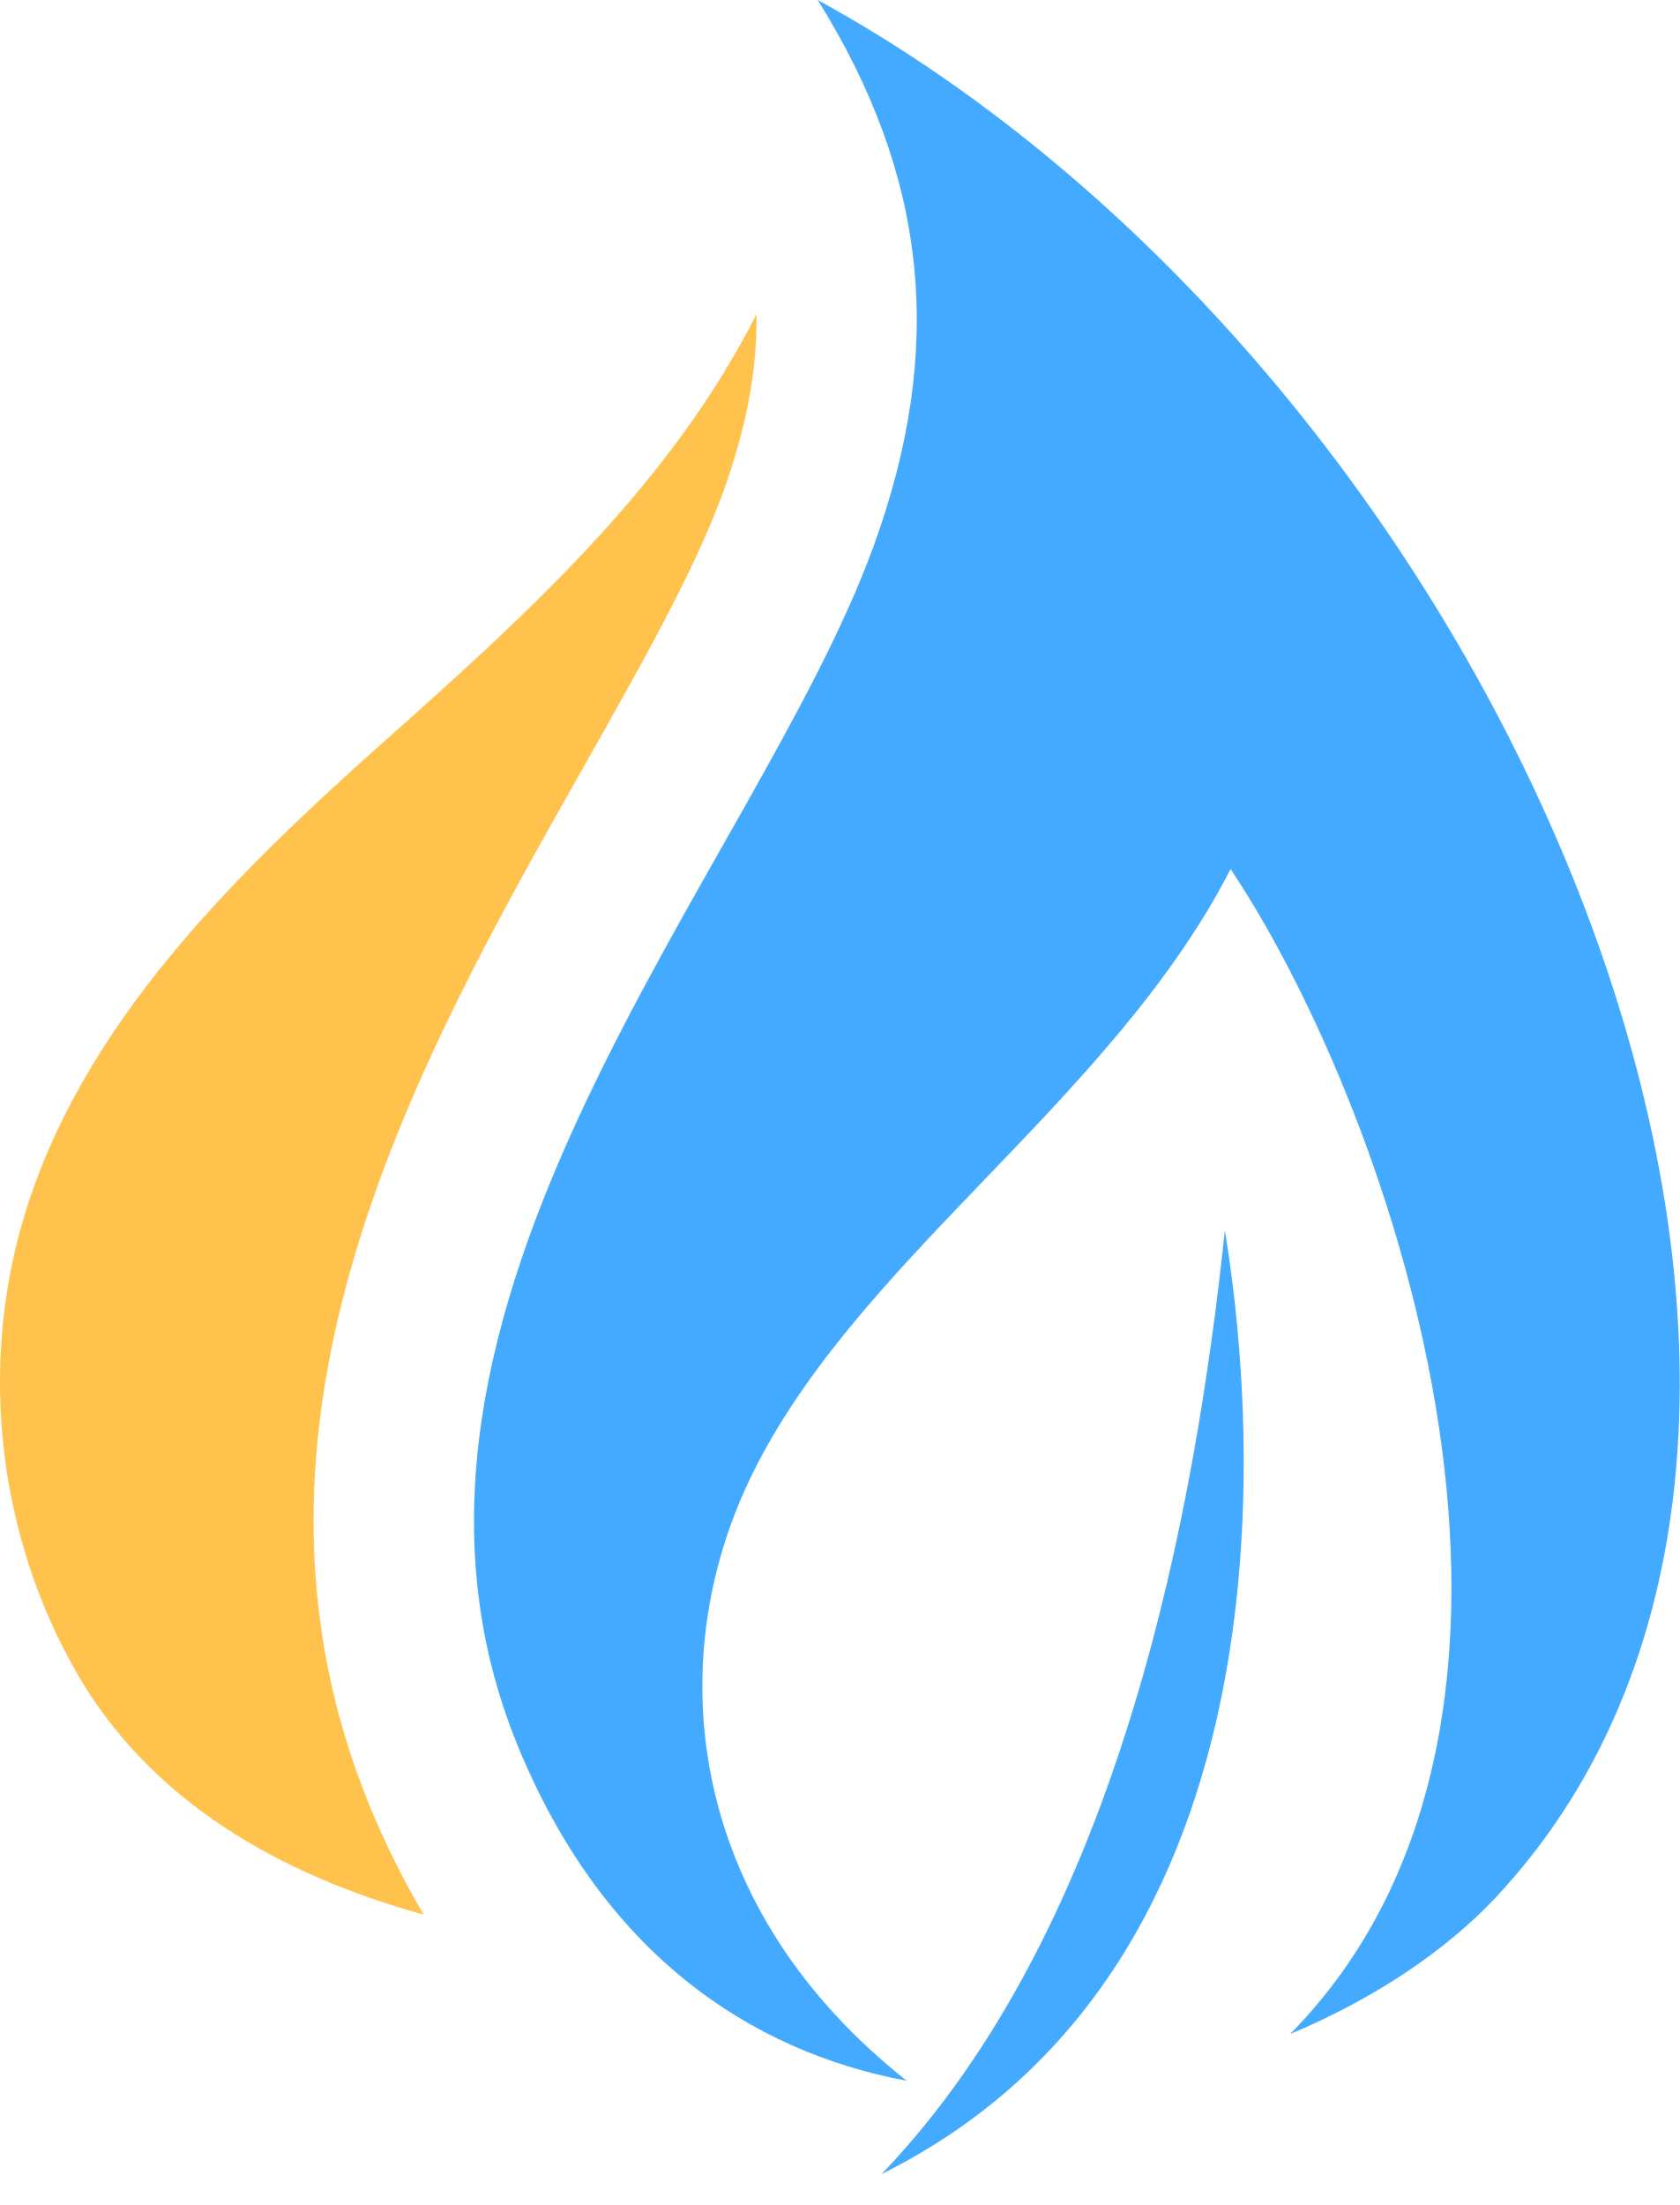
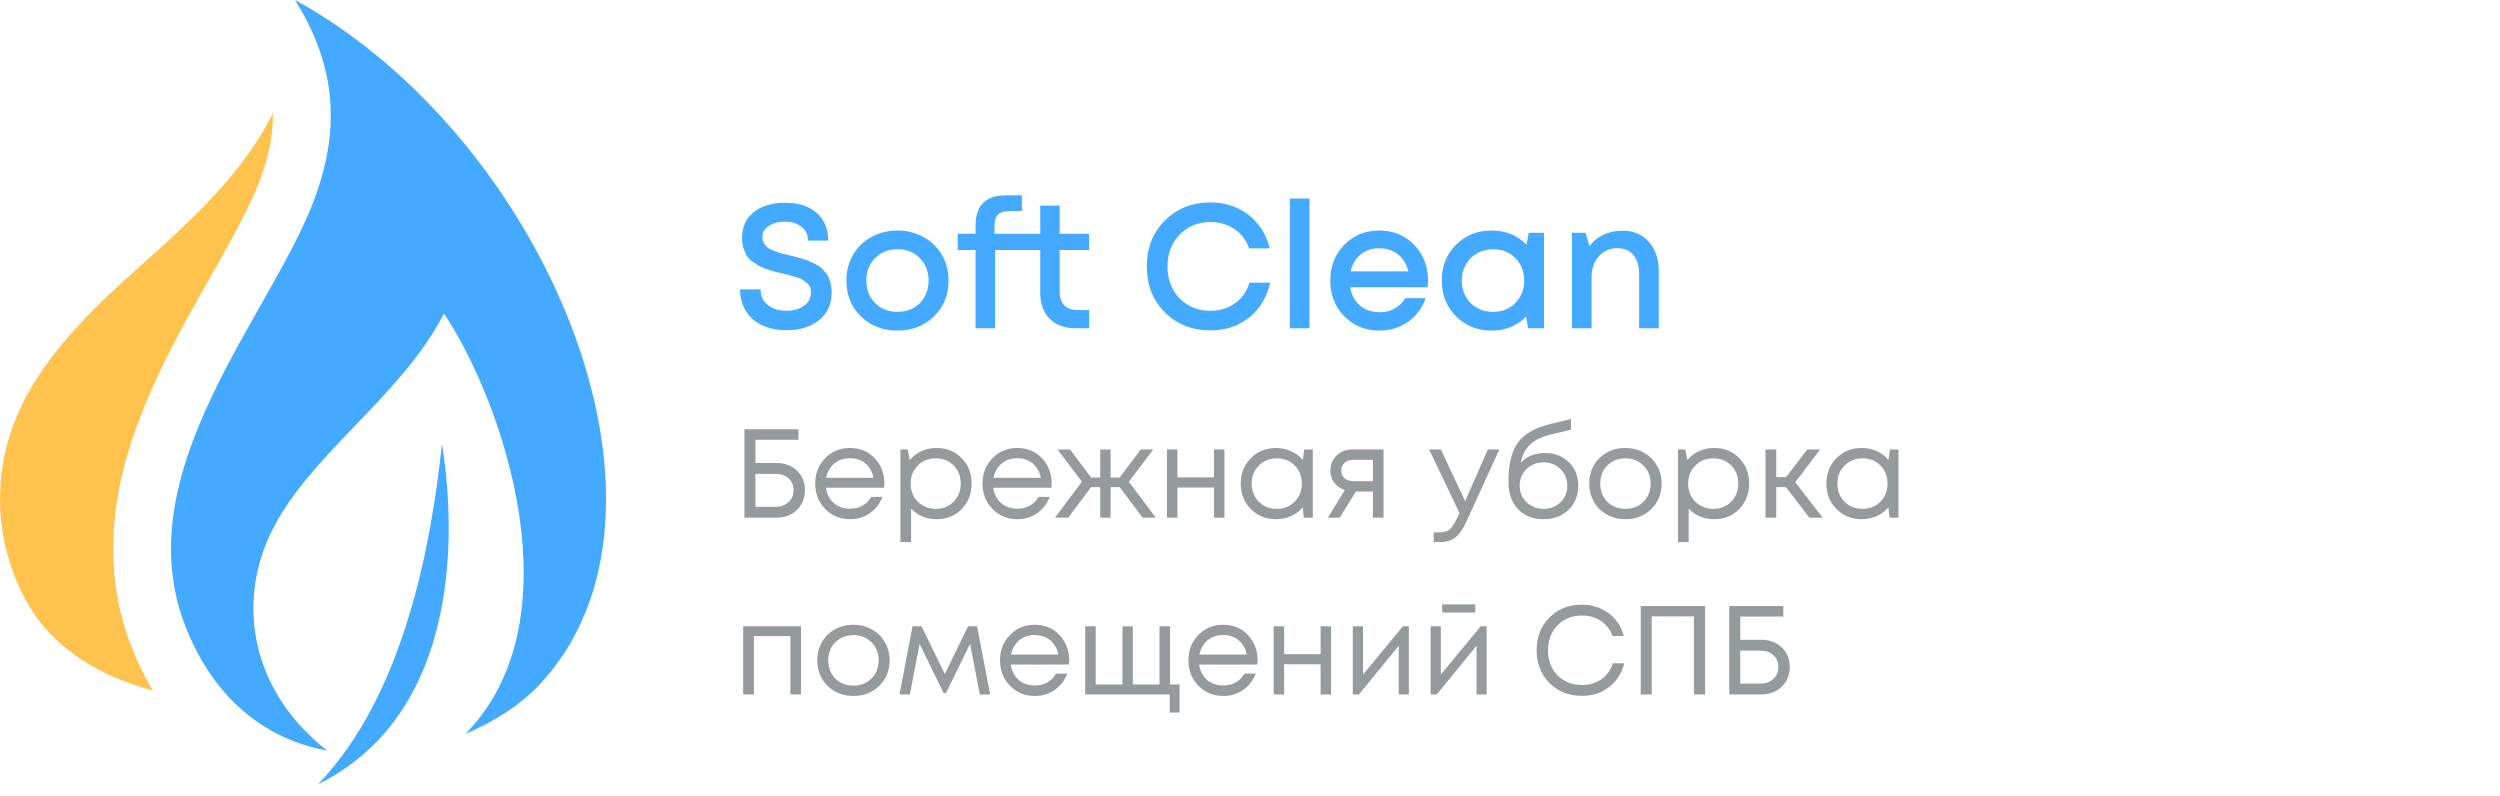
- <svg xmlns="http://www.w3.org/2000/svg" width="48" height="63" viewBox="0 0 48 63" fill="none">
+ <svg xmlns="http://www.w3.org/2000/svg" width="198" height="63" viewBox="0 0 198 63" fill="none">
+   <path d="M61.51 36.67C62.163 36.67 62.7 36.873 63.12 37.28C63.54 37.68 63.75 38.193 63.75 38.82C63.75 39.453 63.537 39.977 63.11 40.39C62.683 40.797 62.143 41 61.49 41H58.96V34H63.24V34.83H59.83V36.67H61.51ZM61.43 40.14C61.843 40.14 62.183 40.017 62.45 39.77C62.717 39.523 62.85 39.21 62.85 38.83C62.85 38.443 62.717 38.13 62.45 37.89C62.19 37.65 61.853 37.53 61.44 37.53H59.83V40.14H61.43ZM70.043 38.32C70.043 38.393 70.036 38.497 70.023 38.63H65.413C65.48 39.13 65.686 39.533 66.033 39.84C66.379 40.14 66.806 40.29 67.313 40.29C67.686 40.29 68.016 40.21 68.303 40.05C68.596 39.883 68.829 39.65 69.003 39.35H69.893C69.666 39.91 69.326 40.347 68.873 40.66C68.419 40.967 67.9 41.12 67.313 41.12C66.533 41.12 65.879 40.85 65.353 40.31C64.826 39.77 64.563 39.1 64.563 38.3C64.563 37.493 64.826 36.823 65.353 36.29C65.879 35.75 66.533 35.48 67.313 35.48C68.12 35.48 68.776 35.753 69.283 36.3C69.79 36.847 70.043 37.52 70.043 38.32ZM67.313 36.29C66.993 36.29 66.7 36.353 66.433 36.48C66.173 36.607 65.956 36.79 65.783 37.03C65.609 37.263 65.493 37.533 65.433 37.84H69.183C69.123 37.527 69.006 37.253 68.833 37.02C68.659 36.78 68.443 36.6 68.183 36.48C67.923 36.353 67.633 36.29 67.313 36.29ZM74.171 35.48C74.978 35.48 75.641 35.747 76.161 36.28C76.688 36.813 76.951 37.487 76.951 38.3C76.951 39.107 76.688 39.78 76.161 40.32C75.641 40.853 74.978 41.12 74.171 41.12C73.358 41.12 72.688 40.84 72.161 40.28V42.93H71.311V35.6H71.891L72.061 36.43C72.314 36.13 72.621 35.897 72.981 35.73C73.348 35.563 73.745 35.48 74.171 35.48ZM74.111 40.3C74.684 40.3 75.158 40.11 75.531 39.73C75.904 39.35 76.091 38.873 76.091 38.3C76.091 37.727 75.904 37.25 75.531 36.87C75.158 36.49 74.684 36.3 74.111 36.3C73.538 36.3 73.061 36.493 72.681 36.88C72.308 37.26 72.121 37.733 72.121 38.3C72.121 38.673 72.204 39.013 72.371 39.32C72.544 39.627 72.784 39.867 73.091 40.04C73.398 40.213 73.738 40.3 74.111 40.3ZM83.295 38.32C83.295 38.393 83.288 38.497 83.275 38.63H78.665C78.731 39.13 78.938 39.533 79.285 39.84C79.631 40.14 80.058 40.29 80.565 40.29C80.938 40.29 81.268 40.21 81.555 40.05C81.848 39.883 82.081 39.65 82.255 39.35H83.145C82.918 39.91 82.578 40.347 82.125 40.66C81.671 40.967 81.151 41.12 80.565 41.12C79.785 41.12 79.131 40.85 78.605 40.31C78.078 39.77 77.815 39.1 77.815 38.3C77.815 37.493 78.078 36.823 78.605 36.29C79.131 35.75 79.785 35.48 80.565 35.48C81.371 35.48 82.028 35.753 82.535 36.3C83.041 36.847 83.295 37.52 83.295 38.32ZM80.565 36.29C80.245 36.29 79.951 36.353 79.685 36.48C79.425 36.607 79.208 36.79 79.035 37.03C78.861 37.263 78.745 37.533 78.685 37.84H82.435C82.375 37.527 82.258 37.253 82.085 37.02C81.911 36.78 81.695 36.6 81.435 36.48C81.175 36.353 80.885 36.29 80.565 36.29ZM90.497 41L88.677 38.58H87.957V41H87.137V38.58H86.417L84.597 41H83.557L85.687 38.15L83.757 35.6H84.747L86.417 37.82H87.137V35.6H87.957V37.82H88.677L90.347 35.6H91.337L89.407 38.15L91.537 41H90.497ZM96.144 35.6H96.975V41H96.144V38.61H93.254V41H92.424V35.6H93.254V37.81H96.144V35.6ZM103.294 35.6H103.974V41H103.264L103.174 40.18C102.921 40.48 102.611 40.713 102.244 40.88C101.884 41.04 101.487 41.12 101.054 41.12C100.261 41.12 99.597 40.853 99.064 40.32C98.531 39.78 98.264 39.107 98.264 38.3C98.264 37.493 98.531 36.823 99.064 36.29C99.597 35.75 100.261 35.48 101.054 35.48C101.494 35.48 101.894 35.563 102.254 35.73C102.621 35.897 102.931 36.13 103.184 36.43L103.294 35.6ZM99.694 39.73C100.074 40.11 100.551 40.3 101.124 40.3C101.697 40.3 102.171 40.11 102.544 39.73C102.917 39.35 103.104 38.873 103.104 38.3C103.104 37.727 102.917 37.25 102.544 36.87C102.171 36.49 101.697 36.3 101.124 36.3C100.551 36.3 100.074 36.493 99.694 36.88C99.321 37.26 99.134 37.733 99.134 38.3C99.134 38.867 99.321 39.343 99.694 39.73ZM107.096 35.6H109.576V41H108.736V38.93H107.386L106.106 41H105.166L106.516 38.81C106.163 38.697 105.883 38.503 105.676 38.23C105.47 37.957 105.366 37.637 105.366 37.27C105.366 36.79 105.53 36.393 105.856 36.08C106.183 35.76 106.596 35.6 107.096 35.6ZM107.166 38.11H108.736V36.42H107.166C106.886 36.42 106.66 36.5 106.486 36.66C106.313 36.813 106.226 37.017 106.226 37.27C106.226 37.517 106.313 37.72 106.486 37.88C106.66 38.033 106.886 38.11 107.166 38.11ZM117.839 35.6H118.749L116.179 41.22C115.979 41.66 115.782 42 115.589 42.24C115.396 42.48 115.179 42.653 114.939 42.76C114.699 42.873 114.406 42.93 114.059 42.93H113.549V42.16H113.989C114.349 42.16 114.619 42.087 114.799 41.94C114.979 41.793 115.179 41.493 115.399 41.04L115.589 40.63L113.189 35.6H114.119L116.039 39.69L117.839 35.6ZM122.369 35.88C123.136 35.88 123.766 36.123 124.259 36.61C124.753 37.09 124.999 37.707 124.999 38.46C124.999 39.24 124.743 39.88 124.229 40.38C123.716 40.873 123.056 41.12 122.249 41.12C121.403 41.12 120.726 40.853 120.219 40.32C119.719 39.78 119.469 39.06 119.469 38.16C119.469 36.773 119.719 35.737 120.219 35.05C120.719 34.363 121.586 33.87 122.819 33.57L124.419 33.19V34.03L122.839 34.41C122.139 34.57 121.593 34.833 121.199 35.2C120.806 35.567 120.553 36.053 120.439 36.66C120.913 36.14 121.556 35.88 122.369 35.88ZM122.249 40.3C122.783 40.3 123.229 40.127 123.589 39.78C123.949 39.427 124.129 38.99 124.129 38.47C124.129 37.943 123.949 37.503 123.589 37.15C123.229 36.797 122.783 36.62 122.249 36.62C121.709 36.62 121.259 36.797 120.899 37.15C120.539 37.497 120.359 37.933 120.359 38.46C120.359 38.72 120.406 38.963 120.499 39.19C120.599 39.417 120.733 39.61 120.899 39.77C121.066 39.93 121.266 40.06 121.499 40.16C121.733 40.253 121.983 40.3 122.249 40.3ZM128.731 41.12C128.198 41.12 127.711 41 127.271 40.76C126.831 40.513 126.488 40.177 126.241 39.75C125.995 39.317 125.871 38.833 125.871 38.3C125.871 37.487 126.141 36.813 126.681 36.28C127.228 35.747 127.911 35.48 128.731 35.48C129.271 35.48 129.758 35.603 130.191 35.85C130.631 36.09 130.975 36.427 131.221 36.86C131.475 37.287 131.601 37.767 131.601 38.3C131.601 39.107 131.328 39.78 130.781 40.32C130.235 40.853 129.551 41.12 128.731 41.12ZM127.301 39.74C127.681 40.113 128.158 40.3 128.731 40.3C129.311 40.3 129.788 40.113 130.161 39.74C130.541 39.36 130.731 38.88 130.731 38.3C130.731 37.72 130.541 37.243 130.161 36.87C129.788 36.49 129.311 36.3 128.731 36.3C128.158 36.3 127.681 36.49 127.301 36.87C126.928 37.243 126.741 37.72 126.741 38.3C126.741 38.88 126.928 39.36 127.301 39.74ZM135.753 35.48C136.56 35.48 137.223 35.747 137.743 36.28C138.27 36.813 138.533 37.487 138.533 38.3C138.533 39.107 138.27 39.78 137.743 40.32C137.223 40.853 136.56 41.12 135.753 41.12C134.94 41.12 134.27 40.84 133.743 40.28V42.93H132.893V35.6H133.473L133.643 36.43C133.897 36.13 134.203 35.897 134.563 35.73C134.93 35.563 135.327 35.48 135.753 35.48ZM135.693 40.3C136.267 40.3 136.74 40.11 137.113 39.73C137.487 39.35 137.673 38.873 137.673 38.3C137.673 37.727 137.487 37.25 137.113 36.87C136.74 36.49 136.267 36.3 135.693 36.3C135.12 36.3 134.643 36.493 134.263 36.88C133.89 37.26 133.703 37.733 133.703 38.3C133.703 38.673 133.787 39.013 133.953 39.32C134.127 39.627 134.367 39.867 134.673 40.04C134.98 40.213 135.32 40.3 135.693 40.3ZM143.297 41L141.447 38.58H140.677V41H139.827V35.6H140.677V37.79H141.457L143.127 35.6H144.157L142.187 38.19L144.357 41H143.297ZM149.681 35.6H150.361V41H149.651L149.561 40.18C149.307 40.48 148.997 40.713 148.631 40.88C148.271 41.04 147.874 41.12 147.441 41.12C146.647 41.12 145.984 40.853 145.451 40.32C144.917 39.78 144.651 39.107 144.651 38.3C144.651 37.493 144.917 36.823 145.451 36.29C145.984 35.75 146.647 35.48 147.441 35.48C147.881 35.48 148.281 35.563 148.641 35.73C149.007 35.897 149.317 36.13 149.571 36.43L149.681 35.6ZM146.081 39.73C146.461 40.11 146.937 40.3 147.511 40.3C148.084 40.3 148.557 40.11 148.931 39.73C149.304 39.35 149.491 38.873 149.491 38.3C149.491 37.727 149.304 37.25 148.931 36.87C148.557 36.49 148.084 36.3 147.511 36.3C146.937 36.3 146.461 36.493 146.081 36.88C145.707 37.26 145.521 37.733 145.521 38.3C145.521 38.867 145.707 39.343 146.081 39.73ZM58.86 49.6H63.44V55H62.6V50.38H59.71V55H58.86V49.6ZM67.589 55.12C67.055 55.12 66.569 55 66.129 54.76C65.689 54.513 65.346 54.177 65.099 53.75C64.852 53.317 64.729 52.833 64.729 52.3C64.729 51.487 64.999 50.813 65.539 50.28C66.085 49.747 66.769 49.48 67.589 49.48C68.129 49.48 68.615 49.603 69.049 49.85C69.489 50.09 69.832 50.427 70.079 50.86C70.332 51.287 70.459 51.767 70.459 52.3C70.459 53.107 70.186 53.78 69.639 54.32C69.092 54.853 68.409 55.12 67.589 55.12ZM66.159 53.74C66.539 54.113 67.016 54.3 67.589 54.3C68.169 54.3 68.645 54.113 69.019 53.74C69.399 53.36 69.589 52.88 69.589 52.3C69.589 51.72 69.399 51.243 69.019 50.87C68.645 50.49 68.169 50.3 67.589 50.3C67.016 50.3 66.539 50.49 66.159 50.87C65.785 51.243 65.599 51.72 65.599 52.3C65.599 52.88 65.785 53.36 66.159 53.74ZM78.422 55H77.602L76.832 50.99L74.922 54.89H74.732L72.832 50.99L72.062 55H71.242L72.272 49.6H72.982L74.832 53.38L76.672 49.6H77.382L78.422 55ZM84.681 52.32C84.681 52.393 84.675 52.497 84.662 52.63H80.052C80.118 53.13 80.325 53.533 80.671 53.84C81.018 54.14 81.445 54.29 81.951 54.29C82.325 54.29 82.655 54.21 82.942 54.05C83.235 53.883 83.468 53.65 83.641 53.35H84.531C84.305 53.91 83.965 54.347 83.511 54.66C83.058 54.967 82.538 55.12 81.951 55.12C81.171 55.12 80.518 54.85 79.992 54.31C79.465 53.77 79.201 53.1 79.201 52.3C79.201 51.493 79.465 50.823 79.992 50.29C80.518 49.75 81.171 49.48 81.951 49.48C82.758 49.48 83.415 49.753 83.921 50.3C84.428 50.847 84.681 51.52 84.681 52.32ZM81.951 50.29C81.632 50.29 81.338 50.353 81.072 50.48C80.811 50.607 80.595 50.79 80.421 51.03C80.248 51.263 80.132 51.533 80.072 51.84H83.822C83.761 51.527 83.645 51.253 83.472 51.02C83.298 50.78 83.082 50.6 82.822 50.48C82.561 50.353 82.272 50.29 81.951 50.29ZM92.67 54.21H93.42V56.43H92.64V55H85.95V49.6H86.78V54.21H88.9V49.6H89.72V54.21H91.83V49.6H92.67V54.21ZM99.603 52.32C99.603 52.393 99.597 52.497 99.583 52.63H94.973C95.04 53.13 95.247 53.533 95.593 53.84C95.94 54.14 96.367 54.29 96.873 54.29C97.247 54.29 97.577 54.21 97.863 54.05C98.157 53.883 98.39 53.65 98.563 53.35H99.453C99.227 53.91 98.887 54.347 98.433 54.66C97.98 54.967 97.46 55.12 96.873 55.12C96.093 55.12 95.44 54.85 94.913 54.31C94.387 53.77 94.123 53.1 94.123 52.3C94.123 51.493 94.387 50.823 94.913 50.29C95.44 49.75 96.093 49.48 96.873 49.48C97.68 49.48 98.337 49.753 98.843 50.3C99.35 50.847 99.603 51.52 99.603 52.32ZM96.873 50.29C96.553 50.29 96.26 50.353 95.993 50.48C95.733 50.607 95.517 50.79 95.343 51.03C95.17 51.263 95.053 51.533 94.993 51.84H98.743C98.683 51.527 98.567 51.253 98.393 51.02C98.22 50.78 98.003 50.6 97.743 50.48C97.483 50.353 97.193 50.29 96.873 50.29ZM104.592 49.6H105.422V55H104.592V52.61H101.702V55H100.872V49.6H101.702V51.81H104.592V49.6ZM111.111 49.6H111.581V55H110.781V51.14L107.631 55H107.141V49.6H107.951V53.43L111.111 49.6ZM116.843 47.87V48.51H114.223V47.87H116.843ZM117.273 49.6H117.743V55H116.943V51.14L113.793 55H113.303V49.6H114.113V53.43L117.273 49.6ZM125.293 55.11C124.253 55.11 123.393 54.77 122.713 54.09C122.039 53.41 121.703 52.547 121.703 51.5C121.703 50.453 122.039 49.59 122.713 48.91C123.393 48.23 124.253 47.89 125.293 47.89C125.826 47.89 126.319 47.993 126.773 48.2C127.233 48.4 127.619 48.687 127.933 49.06C128.253 49.433 128.476 49.87 128.603 50.37H127.713C127.526 49.863 127.219 49.467 126.793 49.18C126.366 48.893 125.866 48.75 125.293 48.75C124.506 48.75 123.859 49.01 123.353 49.53C122.853 50.043 122.603 50.703 122.603 51.51C122.603 52.31 122.853 52.967 123.353 53.48C123.859 53.993 124.506 54.25 125.293 54.25C125.879 54.25 126.389 54.1 126.823 53.8C127.256 53.493 127.563 53.07 127.743 52.53H128.643C128.443 53.323 128.039 53.953 127.433 54.42C126.833 54.88 126.119 55.11 125.293 55.11ZM129.946 48H135.046V55H134.156V48.82H130.816V55H129.946V48ZM139.508 50.67C140.161 50.67 140.698 50.873 141.118 51.28C141.538 51.68 141.748 52.193 141.748 52.82C141.748 53.453 141.535 53.977 141.108 54.39C140.681 54.797 140.141 55 139.488 55H136.958V48H141.238V48.83H137.828V50.67H139.508ZM139.428 54.14C139.841 54.14 140.181 54.017 140.448 53.77C140.715 53.523 140.848 53.21 140.848 52.83C140.848 52.443 140.715 52.13 140.448 51.89C140.188 51.65 139.851 51.53 139.438 51.53H137.828V54.14H139.428Z" fill="#959A9D" />
+   <path d="M62.312 26.154C61.575 26.154 60.926 26.023 60.366 25.762C59.815 25.501 59.386 25.127 59.078 24.642C58.77 24.147 58.616 23.573 58.616 22.92H60.24C60.24 23.443 60.431 23.858 60.814 24.166C61.206 24.465 61.701 24.614 62.298 24.614C62.839 24.614 63.297 24.483 63.67 24.222C64.043 23.951 64.23 23.601 64.23 23.172C64.23 23.013 64.202 22.869 64.146 22.738C64.099 22.607 64.015 22.495 63.894 22.402C63.782 22.309 63.67 22.229 63.558 22.164C63.455 22.089 63.297 22.019 63.082 21.954C62.877 21.889 62.709 21.842 62.578 21.814C62.447 21.777 62.251 21.725 61.99 21.66C61.701 21.595 61.481 21.543 61.332 21.506C61.183 21.459 60.973 21.394 60.702 21.31C60.441 21.217 60.235 21.128 60.086 21.044C59.946 20.96 59.778 20.848 59.582 20.708C59.386 20.559 59.237 20.405 59.134 20.246C59.041 20.078 58.957 19.877 58.882 19.644C58.807 19.411 58.77 19.149 58.77 18.86C58.77 17.983 59.078 17.297 59.694 16.802C60.319 16.307 61.155 16.06 62.2 16.06C63.264 16.06 64.095 16.331 64.692 16.872C65.289 17.404 65.588 18.132 65.588 19.056H63.992C63.992 18.589 63.819 18.225 63.474 17.964C63.138 17.693 62.704 17.558 62.172 17.558C61.659 17.558 61.229 17.67 60.884 17.894C60.548 18.109 60.38 18.412 60.38 18.804C60.38 18.972 60.422 19.126 60.506 19.266C60.59 19.406 60.688 19.523 60.8 19.616C60.912 19.7 61.08 19.784 61.304 19.868C61.528 19.952 61.715 20.017 61.864 20.064C62.023 20.101 62.251 20.157 62.55 20.232C62.783 20.288 62.956 20.33 63.068 20.358C63.189 20.386 63.362 20.437 63.586 20.512C63.81 20.577 63.983 20.638 64.104 20.694C64.225 20.741 64.379 20.811 64.566 20.904C64.753 20.997 64.897 21.091 65 21.184C65.103 21.277 65.215 21.394 65.336 21.534C65.467 21.674 65.565 21.823 65.63 21.982C65.695 22.131 65.751 22.309 65.798 22.514C65.845 22.71 65.868 22.92 65.868 23.144C65.868 24.096 65.532 24.838 64.86 25.37C64.188 25.893 63.339 26.154 62.312 26.154ZM73.966 25.062C73.201 25.809 72.24 26.182 71.082 26.182C69.925 26.182 68.959 25.809 68.184 25.062C67.419 24.306 67.036 23.359 67.036 22.22C67.036 21.473 67.209 20.797 67.554 20.19C67.909 19.583 68.394 19.112 69.01 18.776C69.636 18.431 70.326 18.258 71.082 18.258C71.838 18.258 72.524 18.431 73.14 18.776C73.766 19.112 74.251 19.583 74.596 20.19C74.951 20.797 75.128 21.473 75.128 22.22C75.128 23.359 74.741 24.306 73.966 25.062ZM71.082 24.698C71.558 24.698 71.983 24.595 72.356 24.39C72.73 24.175 73.019 23.881 73.224 23.508C73.439 23.125 73.546 22.696 73.546 22.22C73.546 21.501 73.313 20.909 72.846 20.442C72.389 19.975 71.801 19.742 71.082 19.742C70.364 19.742 69.771 19.975 69.304 20.442C68.847 20.909 68.618 21.501 68.618 22.22C68.618 22.939 68.847 23.531 69.304 23.998C69.771 24.465 70.364 24.698 71.082 24.698ZM85.383 24.558H86.265V26H85.187C84.319 26 83.633 25.748 83.129 25.244C82.634 24.74 82.387 24.059 82.387 23.2V19.798H78.817V26H77.263V19.798H75.849V18.51H77.263V17.866C77.263 16.27 78.065 15.472 79.671 15.472H80.931V16.718H79.979C79.549 16.718 79.237 16.811 79.041 16.998C78.854 17.185 78.761 17.488 78.761 17.908V18.51H82.387V16.284H83.927V18.51H86.251V19.798H83.927V23.116C83.927 23.583 84.053 23.942 84.305 24.194C84.557 24.437 84.916 24.558 85.383 24.558ZM95.867 26.168C94.42 26.168 93.216 25.692 92.255 24.74C91.303 23.779 90.827 22.565 90.827 21.1C90.827 19.635 91.303 18.426 92.255 17.474C93.216 16.513 94.42 16.032 95.867 16.032C96.632 16.032 97.342 16.181 97.995 16.48C98.648 16.779 99.194 17.203 99.633 17.754C100.081 18.305 100.389 18.944 100.557 19.672H98.933C98.7 19.019 98.312 18.51 97.771 18.146C97.23 17.773 96.595 17.586 95.867 17.586C94.887 17.586 94.075 17.917 93.431 18.58C92.787 19.243 92.465 20.087 92.465 21.114C92.465 22.131 92.787 22.971 93.431 23.634C94.075 24.287 94.887 24.614 95.867 24.614C96.614 24.614 97.262 24.418 97.813 24.026C98.364 23.625 98.746 23.079 98.961 22.388H100.599C100.347 23.536 99.792 24.455 98.933 25.146C98.074 25.827 97.052 26.168 95.867 26.168ZM102.159 26V15.724H103.713V26H102.159ZM113.101 22.234C113.101 22.374 113.091 22.547 113.073 22.752H106.941C107.034 23.359 107.286 23.839 107.697 24.194C108.117 24.549 108.635 24.726 109.251 24.726C109.549 24.726 109.829 24.684 110.091 24.6C110.352 24.507 110.581 24.381 110.777 24.222C110.982 24.054 111.15 23.853 111.281 23.62H112.919C112.62 24.423 112.144 25.053 111.491 25.51C110.837 25.958 110.091 26.182 109.251 26.182C108.14 26.182 107.211 25.804 106.465 25.048C105.727 24.292 105.359 23.349 105.359 22.22C105.359 21.091 105.727 20.148 106.465 19.392C107.211 18.636 108.14 18.258 109.251 18.258C110.007 18.258 110.679 18.44 111.267 18.804C111.855 19.159 112.307 19.639 112.625 20.246C112.942 20.843 113.101 21.506 113.101 22.234ZM109.251 19.658C108.672 19.658 108.177 19.821 107.767 20.148C107.365 20.475 107.099 20.923 106.969 21.492H111.547C111.453 21.109 111.299 20.783 111.085 20.512C110.87 20.232 110.604 20.022 110.287 19.882C109.979 19.733 109.633 19.658 109.251 19.658ZM121.079 18.44H122.283V26H121.023L120.869 25.076C120.141 25.813 119.231 26.182 118.139 26.182C117.009 26.182 116.067 25.804 115.311 25.048C114.564 24.292 114.191 23.349 114.191 22.22C114.191 21.081 114.564 20.139 115.311 19.392C116.067 18.636 117.009 18.258 118.139 18.258C119.249 18.258 120.169 18.631 120.897 19.378L121.079 18.44ZM116.473 23.998C116.949 24.465 117.541 24.698 118.251 24.698C118.969 24.698 119.557 24.465 120.015 23.998C120.481 23.522 120.715 22.929 120.715 22.22C120.715 21.501 120.481 20.909 120.015 20.442C119.557 19.975 118.969 19.742 118.251 19.742C117.784 19.742 117.359 19.849 116.977 20.064C116.603 20.279 116.309 20.577 116.095 20.96C115.88 21.333 115.773 21.753 115.773 22.22C115.773 22.929 116.006 23.522 116.473 23.998ZM128.503 18.272C129.38 18.272 130.075 18.566 130.589 19.154C131.111 19.742 131.373 20.507 131.373 21.45V26H129.819V21.758C129.819 21.077 129.669 20.559 129.371 20.204C129.081 19.84 128.652 19.658 128.083 19.658C127.495 19.658 127.009 19.873 126.627 20.302C126.244 20.731 126.053 21.282 126.053 21.954V26H124.499V18.44H125.577L125.885 19.49C126.174 19.107 126.543 18.809 126.991 18.594C127.448 18.379 127.952 18.272 128.503 18.272Z" fill="#43AAFF" />
  <path d="M10.568 51.608C6.072 40.65 11.944 30.278 16.66 21.943C18.293 19.051 19.845 16.319 20.666 14.053C21.32 12.244 21.642 10.58 21.616 8.975C19.198 13.77 15.2 17.427 11.132 21.045C6.741 24.951 2.292 29.267 0.648 34.895C-0.595 39.158 -0.031 43.916 2.178 47.772C4.296 51.472 7.998 53.564 12.109 54.706C11.522 53.712 11.007 52.676 10.568 51.608Z" fill="#FFC24D" />
  <path d="M23.366 0C26.534 5.079 27.007 9.977 24.965 15.599C21.596 24.878 9.694 37.453 14.799 49.89C17.226 55.804 21.421 58.612 25.912 59.451C19.751 54.59 18.896 47.748 21.338 42.451C24.271 36.098 31.7 31.575 35.165 24.83C39.835 31.841 45.775 49.049 36.868 58.114C39.274 57.111 41.328 55.72 42.731 54.223C55.624 40.473 43.193 10.859 23.366 0Z" fill="#43AAFF" />
  <path d="M35 35.16C35.636 38.966 37.76 55.865 25.19 62.117C32.067 54.95 34.174 42.964 35 35.16Z" fill="#43AAFF" />
</svg>
